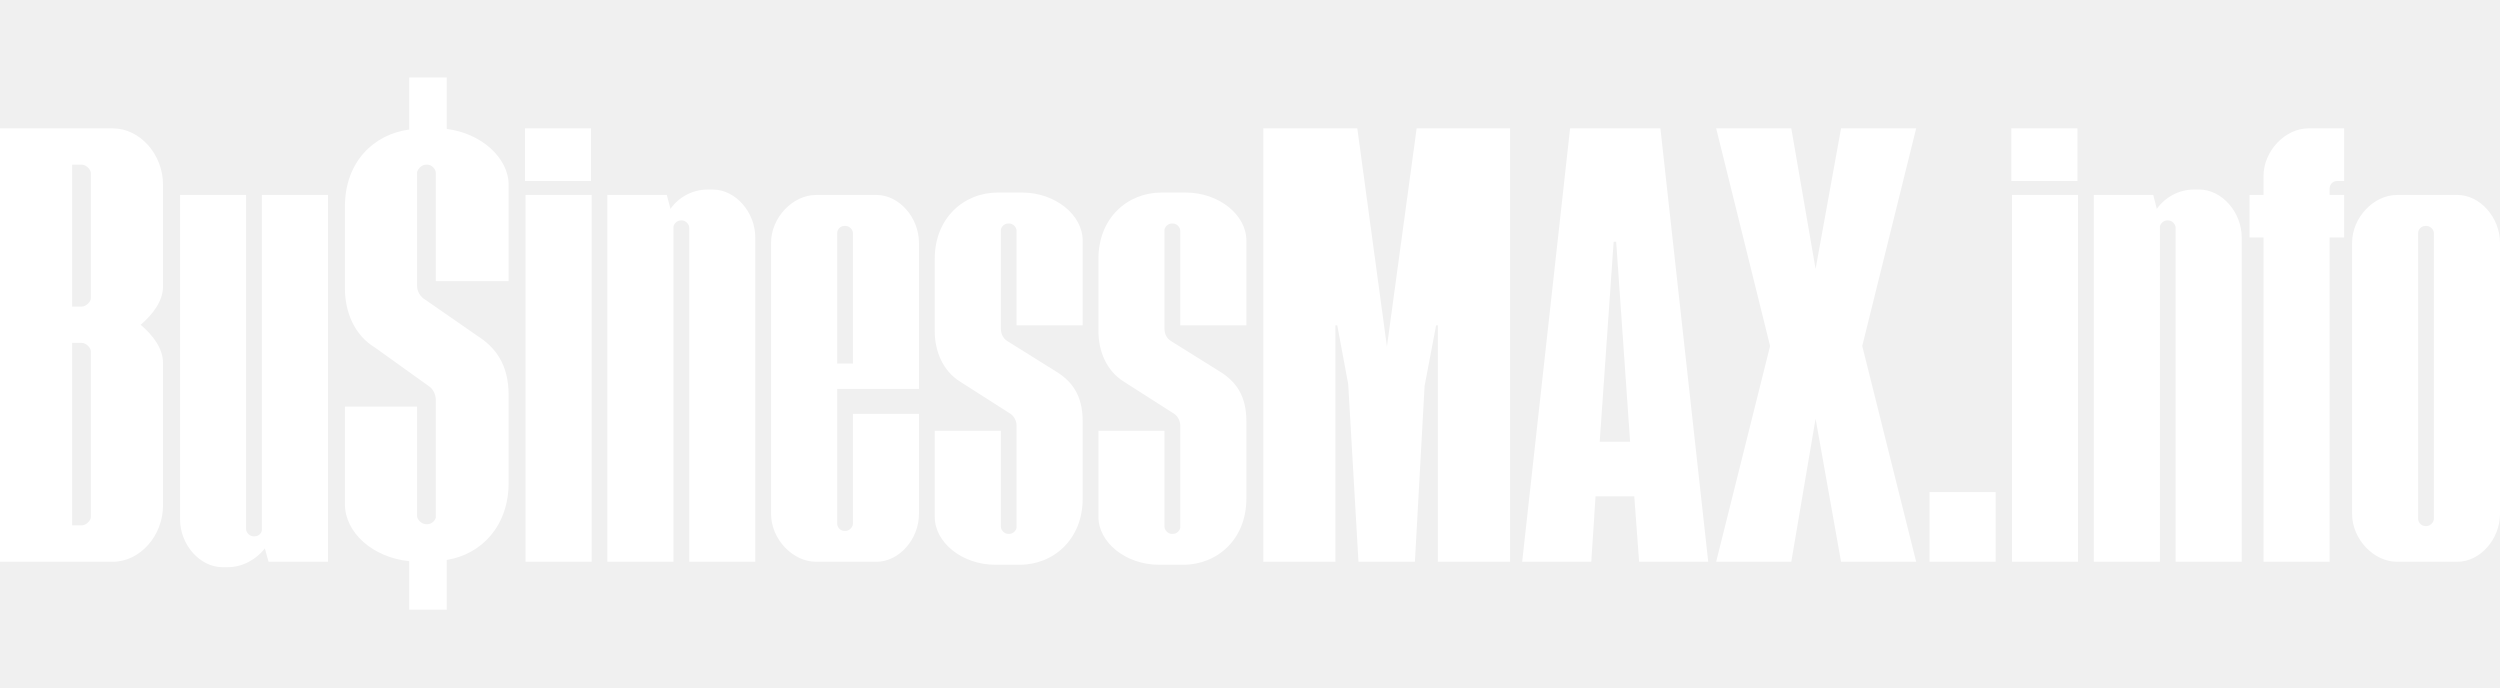
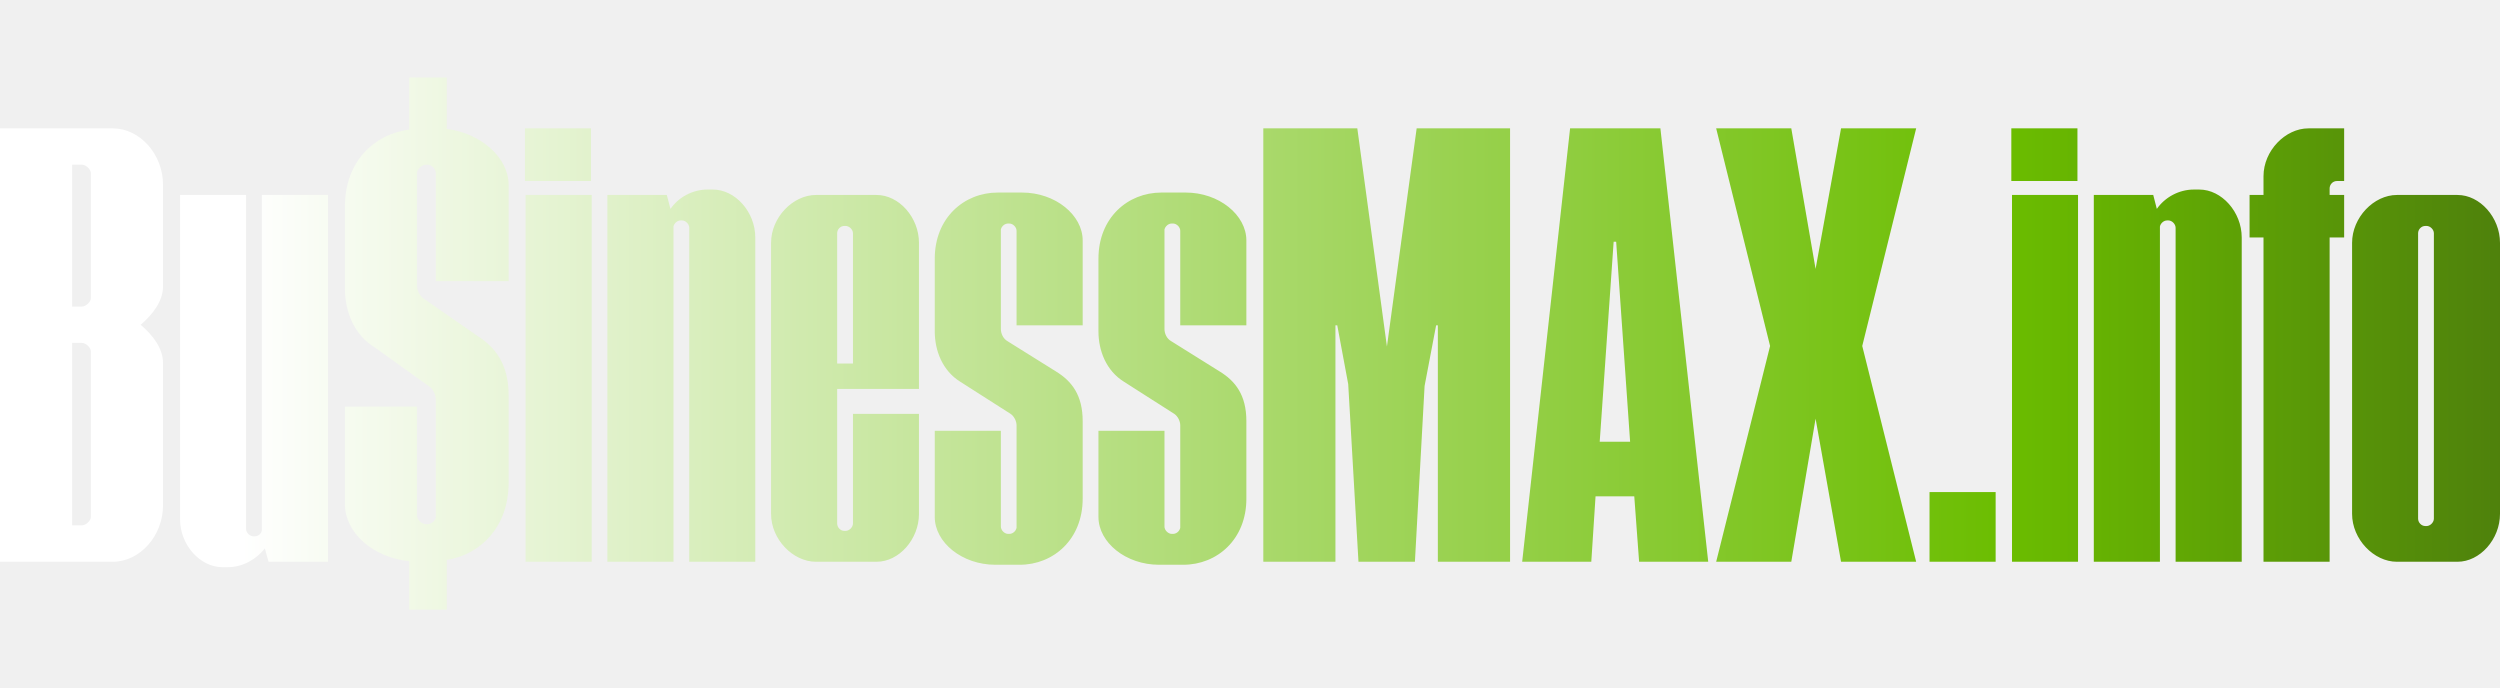
<svg xmlns="http://www.w3.org/2000/svg" version="1.1" height="70.98" width="258.25">
  <defs id="SvgjsDefs2366" />
-   <g id="SvgjsG2367" rel="mainfill" name="main_text" transform="translate(-0.9400001,-181.97)" fill="#ffffff">
-     <path d="M0.94 240L12.59 240C15.40 240 17.78 237.31 17.78 234.18L17.78 219.46C17.78 217.96 16.72 216.58 15.47 215.52C16.72 214.45 17.78 213.07 17.78 211.57L17.78 201.05C17.78 197.92 15.40 195.23 12.59 195.23L0.94 195.23ZM8.39 236.24L8.39 217.39L9.39 217.39C9.83 217.39 10.33 217.89 10.33 218.27L10.33 235.37C10.33 235.74 9.83 236.24 9.39 236.24ZM8.39 213.64L8.39 198.98L9.39 198.98C9.83 198.98 10.33 199.48 10.33 199.86L10.33 212.76C10.33 213.14 9.83 213.64 9.39 213.64ZM19.54 235.62C19.54 238.25 21.60 240.56 23.92 240.56L24.48 240.56C25.99 240.56 27.43 239.75 28.30 238.62L28.68 240L34.82 240L34.82 202.11L27.99 202.11L27.99 236.74C27.93 237.12 27.62 237.37 27.24 237.37L27.11 237.37C26.74 237.37 26.36 236.99 26.36 236.62L26.36 202.11L19.54 202.11ZM43.21 244.95L47.09 244.95L47.09 239.81C50.66 239.25 53.48 236.31 53.48 231.86L53.48 222.78C53.48 219.59 52.10 217.83 50.22 216.64L44.90 212.95C44.34 212.63 44.02 212.07 44.02 211.45L44.02 199.74C44.15 199.36 44.52 198.98 44.96 198.98L45.09 198.98C45.53 198.98 45.96 199.42 45.96 199.86L45.96 211.01L53.48 211.01L53.48 201.05C53.48 198.29 50.66 195.73 47.09 195.29L47.09 189.97L43.21 189.97L43.21 195.35C39.51 195.85 36.57 198.73 36.57 203.30L36.57 211.76C36.57 214.14 37.51 216.58 39.70 217.89L45.21 221.84C45.71 222.15 45.96 222.78 45.96 223.28L45.96 235.43C45.90 235.74 45.53 236.12 45.09 236.12L44.96 236.12C44.52 236.12 44.02 235.68 44.02 235.24L44.02 223.97L36.57 223.97L36.57 234.05C36.57 236.99 39.45 239.56 43.21 239.94ZM55.23 240L62.06 240L62.06 202.11L55.23 202.11ZM55.17 200.67L61.99 200.67L61.99 195.23L55.17 195.23ZM63.68 240L70.51 240L70.51 205.37C70.57 205.06 70.89 204.74 71.26 204.74L71.39 204.74C71.76 204.74 72.14 205.12 72.14 205.50L72.14 240L78.96 240L78.96 206.50C78.96 203.87 76.90 201.55 74.58 201.55L74.02 201.55C72.45 201.55 71.01 202.37 70.20 203.55L69.82 202.11L63.68 202.11ZM80.59 235.05C80.59 237.68 82.85 240 85.23 240L91.49 240C93.81 240 95.87 237.68 95.87 235.05L95.87 224.72L89.05 224.72L89.05 236.05C89.05 236.43 88.67 236.81 88.29 236.81L88.17 236.81C87.73 236.81 87.42 236.43 87.42 236.05L87.42 222.15L95.87 222.15L95.87 207.06C95.87 204.43 93.81 202.11 91.49 202.11L85.23 202.11C82.85 202.11 80.59 204.43 80.59 207.06ZM87.42 219.52L87.42 206.06C87.42 205.68 87.73 205.31 88.17 205.31L88.29 205.31C88.67 205.31 89.05 205.68 89.05 206.06L89.05 219.52ZM97.50 235.37C97.50 238.00 100.32 240.31 103.76 240.31L106.27 240.31C109.77 240.31 112.78 237.68 112.78 233.49L112.78 225.47C112.78 222.78 111.65 221.34 110.02 220.34L105.01 217.21C104.58 216.96 104.33 216.45 104.33 215.95L104.33 205.68C104.39 205.37 104.70 205.06 105.08 205.06L105.20 205.06C105.58 205.06 105.95 205.43 105.95 205.81L105.95 215.58L112.78 215.58L112.78 206.81C112.78 204.18 109.96 201.86 106.52 201.86L104.01 201.86C100.51 201.86 97.50 204.49 97.50 208.69L97.50 216.20C97.50 218.21 98.31 220.27 100.13 221.40L105.33 224.72C105.70 224.97 105.95 225.47 105.95 225.91L105.95 236.49C105.89 236.81 105.58 237.12 105.20 237.12L105.08 237.12C104.70 237.12 104.33 236.74 104.33 236.37L104.33 226.47L97.50 226.47ZM114.41 235.37C114.41 238.00 117.23 240.31 120.67 240.31L123.17 240.31C126.68 240.31 129.69 237.68 129.69 233.49L129.69 225.47C129.69 222.78 128.56 221.34 126.93 220.34L121.92 217.21C121.48 216.96 121.23 216.45 121.23 215.95L121.23 205.68C121.30 205.37 121.61 205.06 121.98 205.06L122.11 205.06C122.49 205.06 122.86 205.43 122.86 205.81L122.86 215.58L129.69 215.58L129.69 206.81C129.69 204.18 126.87 201.86 123.42 201.86L120.92 201.86C117.41 201.86 114.41 204.49 114.41 208.69L114.41 216.20C114.41 218.21 115.22 220.27 117.04 221.40L122.24 224.72C122.61 224.97 122.86 225.47 122.86 225.91L122.86 236.49C122.80 236.81 122.49 237.12 122.11 237.12L121.98 237.12C121.61 237.12 121.23 236.74 121.23 236.37L121.23 226.47L114.41 226.47ZM131.44 240L138.89 240L138.89 215.58L139.08 215.58L140.21 221.65L141.27 240L147.10 240L148.10 221.84L149.29 215.58L149.47 215.58L149.47 240L156.93 240L156.93 195.23L147.28 195.23L144.21 217.77L141.15 195.23L131.44 195.23ZM158.18 240L165.32 240L165.76 233.24L169.76 233.24L170.26 240L177.40 240L172.46 195.23L163.13 195.23ZM166.19 227.60L167.63 206.94L167.89 206.94L169.33 227.60ZM178.22 240L185.98 240L188.49 225.22L191.12 240L198.88 240L193.31 217.71L198.88 195.23L191.12 195.23L188.49 209.75L185.98 195.23L178.22 195.23L183.79 217.71ZM200.26 240L207.09 240L207.09 232.80L200.26 232.80ZM208.78 240L215.60 240L215.60 202.11L208.78 202.11ZM208.71 200.67L215.54 200.67L215.54 195.23L208.71 195.23ZM217.23 240L224.06 240L224.06 205.37C224.12 205.06 224.43 204.74 224.81 204.74L224.93 204.74C225.31 204.74 225.68 205.12 225.68 205.50L225.68 240L232.51 240L232.51 206.50C232.51 203.87 230.44 201.55 228.13 201.55L227.56 201.55C226.00 201.55 224.56 202.37 223.74 203.55L223.37 202.11L217.23 202.11ZM234.76 240L241.59 240L241.59 206.50L243.09 206.50L243.09 202.11L241.59 202.11L241.59 201.43C241.59 201.05 241.90 200.67 242.34 200.67L243.09 200.67L243.09 195.23L239.40 195.23C237.02 195.23 234.76 197.54 234.76 200.17L234.76 202.11L233.32 202.11L233.32 206.50L234.76 206.50ZM243.91 235.05C243.91 237.68 246.16 240 248.54 240L254.80 240C257.12 240 259.19 237.68 259.19 235.05L259.19 207.06C259.19 204.43 257.12 202.11 254.80 202.11L248.54 202.11C246.16 202.11 243.91 204.43 243.91 207.06ZM251.48 236.31C251.05 236.31 250.73 235.93 250.73 235.55L250.73 206.06C250.73 205.68 251.05 205.31 251.48 205.31L251.61 205.31C251.98 205.31 252.36 205.68 252.36 206.06L252.36 235.55C252.36 235.93 251.98 236.31 251.61 236.31Z" fill="#ffffff" style="fill: rgb(255, 255, 255);" />
+   <g id="SvgjsG2367" rel="mainfill" name="main_text" transform="translate(-0.9400001,-181.97)">
+     <linearGradient id="linear-gradient">
+       <stop offset="10%" stop-color="#ffffff" />
+       <stop offset="80%" stop-color="#6bbd00" />
+       <stop offset="100%" stop-color="#4e800c" />
+     </linearGradient>
+     <path d="M0.94 240L12.59 240C15.40 240 17.78 237.31 17.78 234.18L17.78 219.46C17.78 217.96 16.72 216.58 15.47 215.52C16.72 214.45 17.78 213.07 17.78 211.57L17.78 201.05C17.78 197.92 15.40 195.23 12.59 195.23L0.94 195.23ZM8.39 236.24L8.39 217.39L9.39 217.39C9.83 217.39 10.33 217.89 10.33 218.27L10.33 235.37C10.33 235.74 9.83 236.24 9.39 236.24ZM8.39 213.64L8.39 198.98L9.39 198.98C9.83 198.98 10.33 199.48 10.33 199.86L10.33 212.76C10.33 213.14 9.83 213.64 9.39 213.64ZM19.54 235.62C19.54 238.25 21.60 240.56 23.92 240.56L24.48 240.56C25.99 240.56 27.43 239.75 28.30 238.62L28.68 240L34.82 240L34.82 202.11L27.99 202.11L27.99 236.74C27.93 237.12 27.62 237.37 27.24 237.37L27.11 237.37C26.74 237.37 26.36 236.99 26.36 236.62L26.36 202.11L19.54 202.11ZM43.21 244.95L47.09 244.95L47.09 239.81C50.66 239.25 53.48 236.31 53.48 231.86L53.48 222.78C53.48 219.59 52.10 217.83 50.22 216.64L44.90 212.95C44.34 212.63 44.02 212.07 44.02 211.45L44.02 199.74C44.15 199.36 44.52 198.98 44.96 198.98L45.09 198.98C45.53 198.98 45.96 199.42 45.96 199.86L45.96 211.01L53.48 211.01L53.48 201.05C53.48 198.29 50.66 195.73 47.09 195.29L47.09 189.97L43.21 189.97L43.21 195.35C39.51 195.85 36.57 198.73 36.57 203.30L36.57 211.76C36.57 214.14 37.51 216.58 39.70 217.89L45.21 221.84C45.71 222.15 45.96 222.78 45.96 223.28L45.96 235.43C45.90 235.74 45.53 236.12 45.09 236.12L44.96 236.12C44.52 236.12 44.02 235.68 44.02 235.24L44.02 223.97L36.57 223.97L36.57 234.05C36.57 236.99 39.45 239.56 43.21 239.94ZM55.23 240L62.06 240L62.06 202.11L55.23 202.11ZM55.17 200.67L61.99 200.67L61.99 195.23L55.17 195.23ZM63.68 240L70.51 240L70.51 205.37C70.57 205.06 70.89 204.74 71.26 204.74L71.39 204.74C71.76 204.74 72.14 205.12 72.14 205.50L72.14 240L78.96 240L78.96 206.50C78.96 203.87 76.90 201.55 74.58 201.55L74.02 201.55C72.45 201.55 71.01 202.37 70.20 203.55L69.82 202.11L63.68 202.11ZM80.59 235.05C80.59 237.68 82.85 240 85.23 240L91.49 240C93.81 240 95.87 237.68 95.87 235.05L95.87 224.72L89.05 224.72L89.05 236.05C89.05 236.43 88.67 236.81 88.29 236.81L88.17 236.81C87.73 236.81 87.42 236.43 87.42 236.05L87.42 222.15L95.87 222.15L95.87 207.06C95.87 204.43 93.81 202.11 91.49 202.11L85.23 202.11C82.85 202.11 80.59 204.43 80.59 207.06ZM87.42 219.52L87.42 206.06C87.42 205.68 87.73 205.31 88.17 205.31L88.29 205.31C88.67 205.31 89.05 205.68 89.05 206.06L89.05 219.52ZM97.50 235.37C97.50 238.00 100.32 240.31 103.76 240.31L106.27 240.31C109.77 240.31 112.78 237.68 112.78 233.49L112.78 225.47C112.78 222.78 111.65 221.34 110.02 220.34L105.01 217.21C104.58 216.96 104.33 216.45 104.33 215.95L104.33 205.68C104.39 205.37 104.70 205.06 105.08 205.06L105.20 205.06C105.58 205.06 105.95 205.43 105.95 205.81L105.95 215.58L112.78 215.58L112.78 206.81C112.78 204.18 109.96 201.86 106.52 201.86L104.01 201.86C100.51 201.86 97.50 204.49 97.50 208.69L97.50 216.20C97.50 218.21 98.31 220.27 100.13 221.40L105.33 224.72C105.70 224.97 105.95 225.47 105.95 225.91L105.95 236.49C105.89 236.81 105.58 237.12 105.20 237.12L105.08 237.12C104.70 237.12 104.33 236.74 104.33 236.37L104.33 226.47L97.50 226.47ZM114.41 235.37C114.41 238.00 117.23 240.31 120.67 240.31L123.17 240.31C126.68 240.31 129.69 237.68 129.69 233.49L129.69 225.47C129.69 222.78 128.56 221.34 126.93 220.34L121.92 217.21C121.48 216.96 121.23 216.45 121.23 215.95L121.23 205.68C121.30 205.37 121.61 205.06 121.98 205.06L122.11 205.06C122.49 205.06 122.86 205.43 122.86 205.81L122.86 215.58L129.69 215.58L129.69 206.81C129.69 204.18 126.87 201.86 123.42 201.86L120.92 201.86C117.41 201.86 114.41 204.49 114.41 208.69L114.41 216.20C114.41 218.21 115.22 220.27 117.04 221.40L122.24 224.72C122.61 224.97 122.86 225.47 122.86 225.91L122.86 236.49C122.80 236.81 122.49 237.12 122.11 237.12L121.98 237.12C121.61 237.12 121.23 236.74 121.23 236.37L121.23 226.47L114.41 226.47ZM131.44 240L138.89 240L138.89 215.58L139.08 215.58L140.21 221.65L141.27 240L147.10 240L148.10 221.84L149.29 215.58L149.47 215.58L149.47 240L156.93 240L156.93 195.23L147.28 195.23L144.21 217.77L141.15 195.23L131.44 195.23ZM158.18 240L165.32 240L165.76 233.24L169.76 233.24L170.26 240L177.40 240L172.46 195.23L163.13 195.23ZM166.19 227.60L167.63 206.94L167.89 206.94L169.33 227.60ZM178.22 240L185.98 240L188.49 225.22L191.12 240L198.88 240L193.31 217.71L198.88 195.23L191.12 195.23L188.49 209.75L185.98 195.23L178.22 195.23L183.79 217.71ZM200.26 240L207.09 240L207.09 232.80L200.26 232.80ZM208.78 240L215.60 240L215.60 202.11L208.78 202.11ZM208.71 200.67L215.54 200.67L215.54 195.23L208.71 195.23ZM217.23 240L224.06 240L224.06 205.37C224.12 205.06 224.43 204.74 224.81 204.74L224.93 204.74C225.31 204.74 225.68 205.12 225.68 205.50L225.68 240L232.51 240L232.51 206.50C232.51 203.87 230.44 201.55 228.13 201.55L227.56 201.55C226.00 201.55 224.56 202.37 223.74 203.55L223.37 202.11L217.23 202.11ZM234.76 240L241.59 240L241.59 206.50L243.09 206.50L243.09 202.11L241.59 202.11L241.59 201.43C241.59 201.05 241.90 200.67 242.34 200.67L243.09 200.67L243.09 195.23L239.40 195.23C237.02 195.23 234.76 197.54 234.76 200.17L234.76 202.11L233.32 202.11L233.32 206.50L234.76 206.50ZM243.91 235.05C243.91 237.68 246.16 240 248.54 240L254.80 240C257.12 240 259.19 237.68 259.19 235.05L259.19 207.06C259.19 204.43 257.12 202.11 254.80 202.11L248.54 202.11C246.16 202.11 243.91 204.43 243.91 207.06ZM251.48 236.31C251.05 236.31 250.73 235.93 250.73 235.55L250.73 206.06C250.73 205.68 251.05 205.31 251.48 205.31L251.61 205.31C251.98 205.31 252.36 205.68 252.36 206.06L252.36 235.55C252.36 235.93 251.98 236.31 251.61 236.31Z" fill="url(#linear-gradient)" />
  </g>
</svg>
